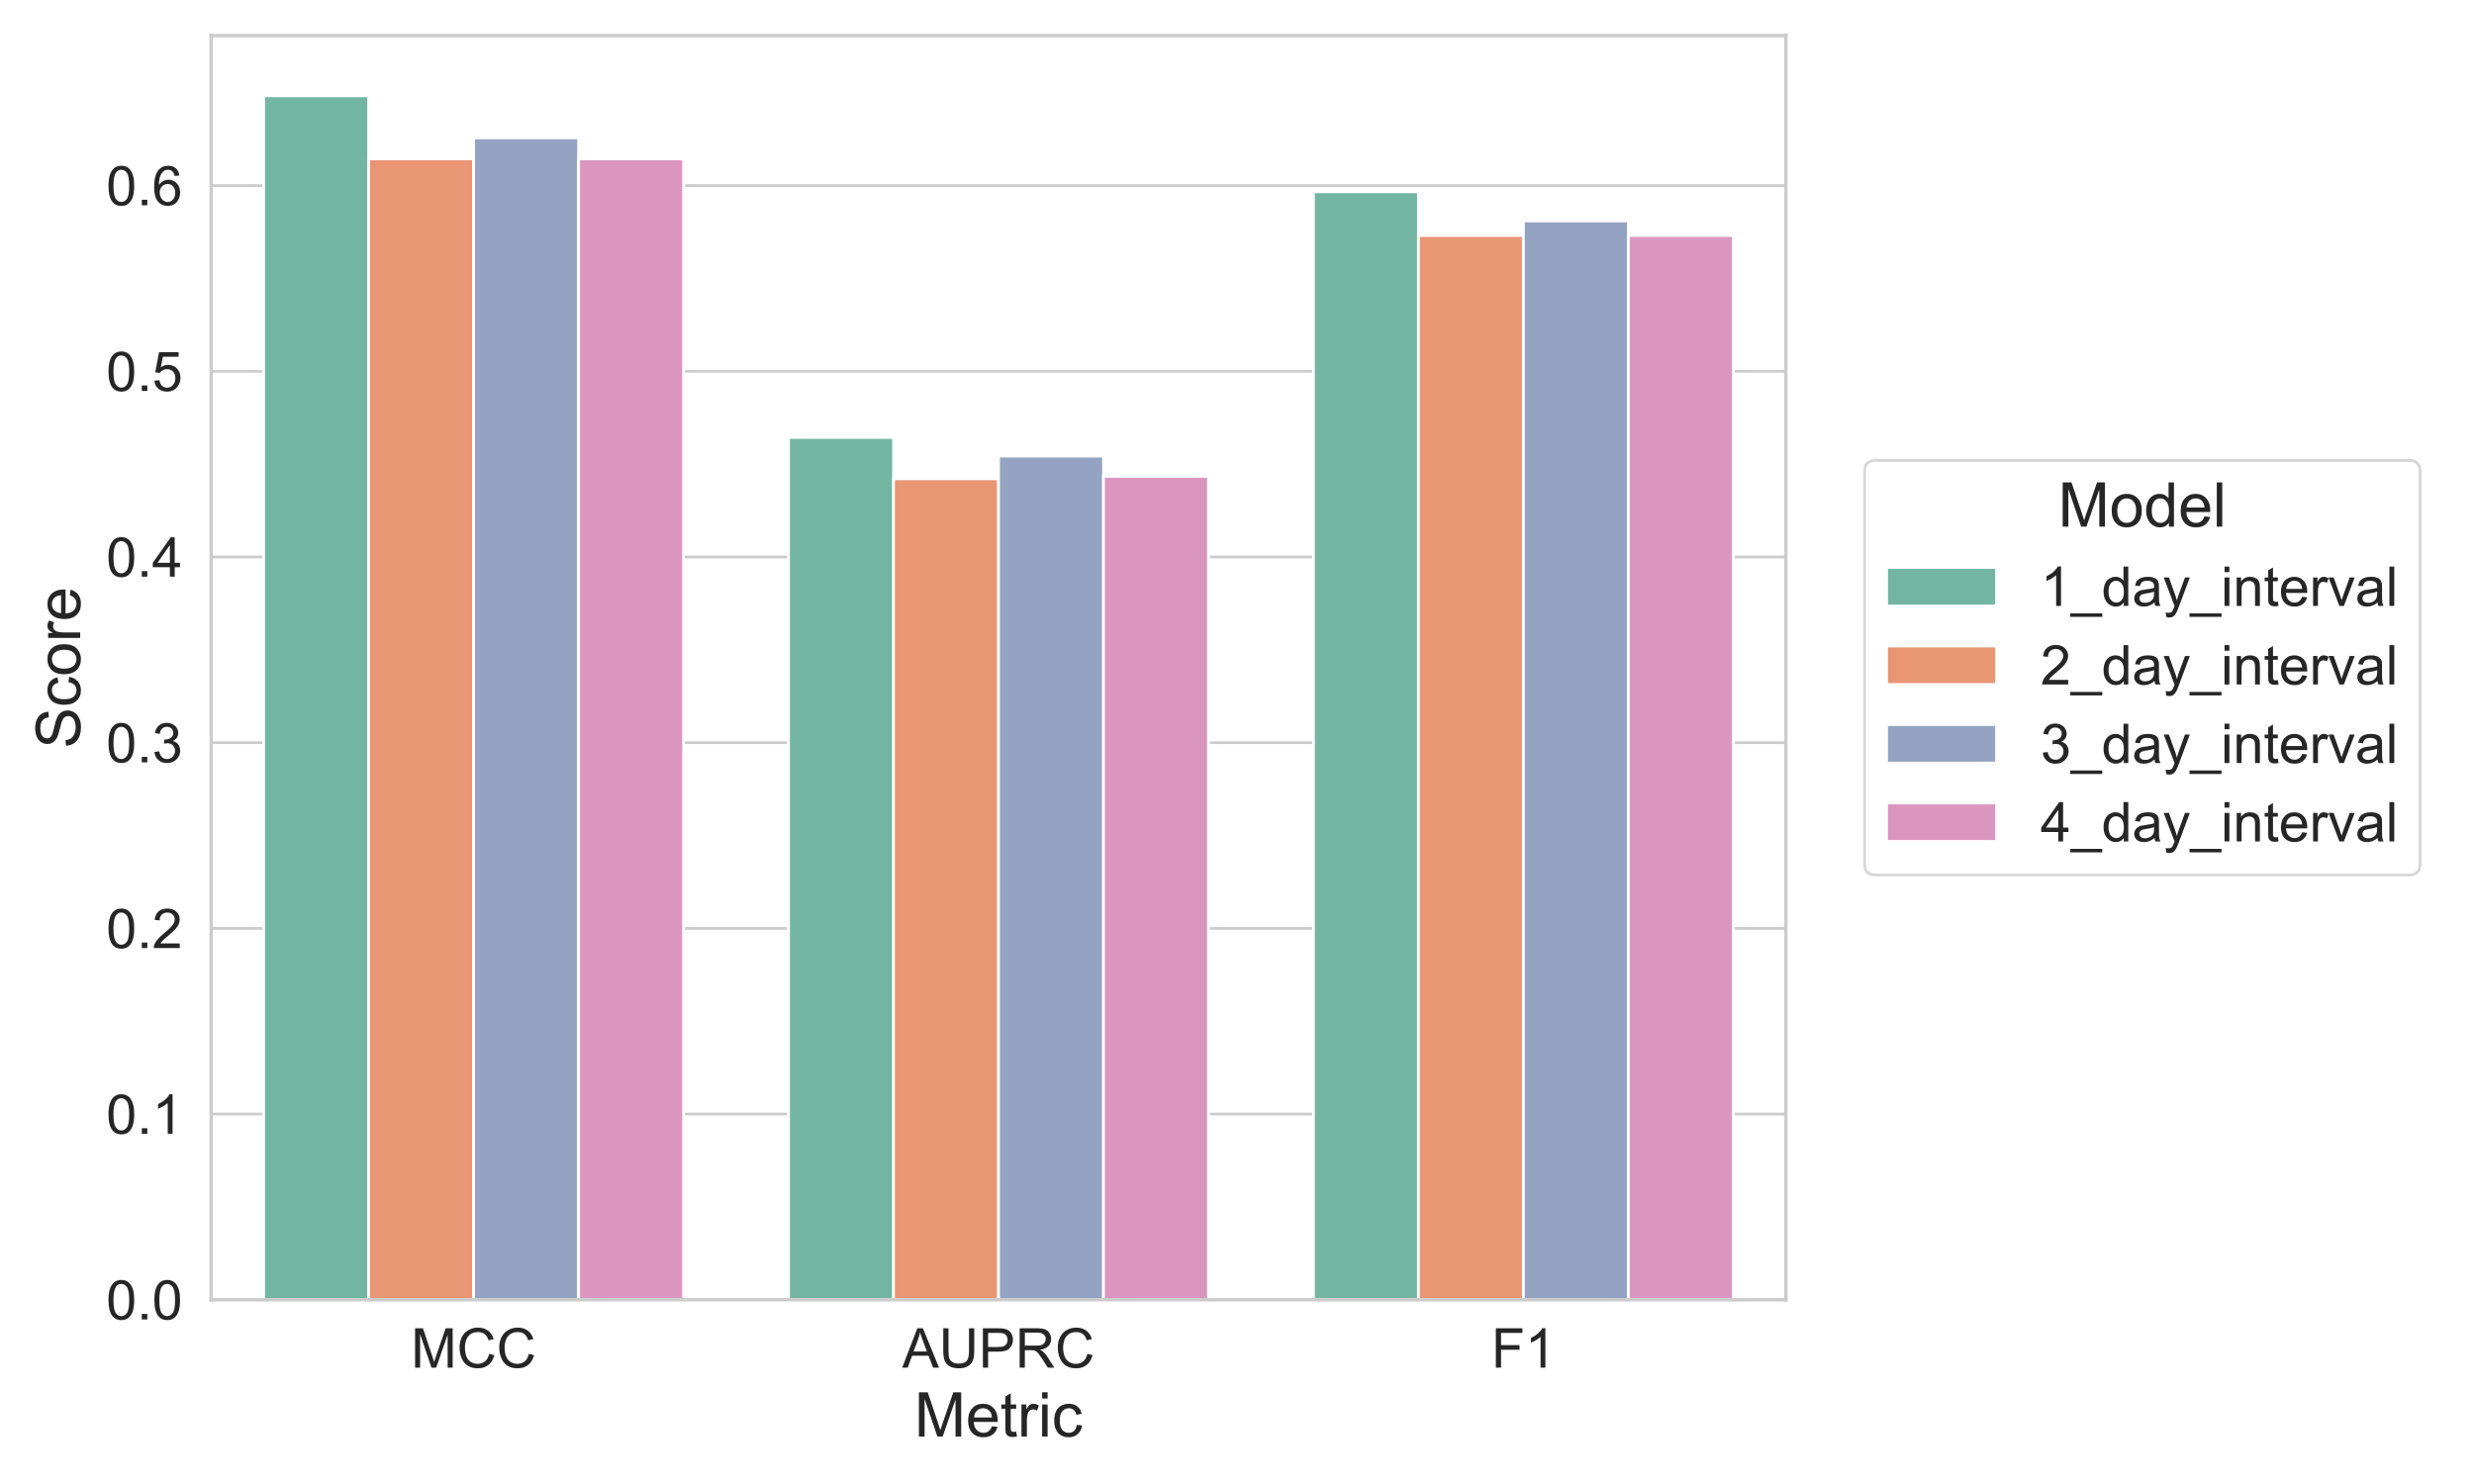
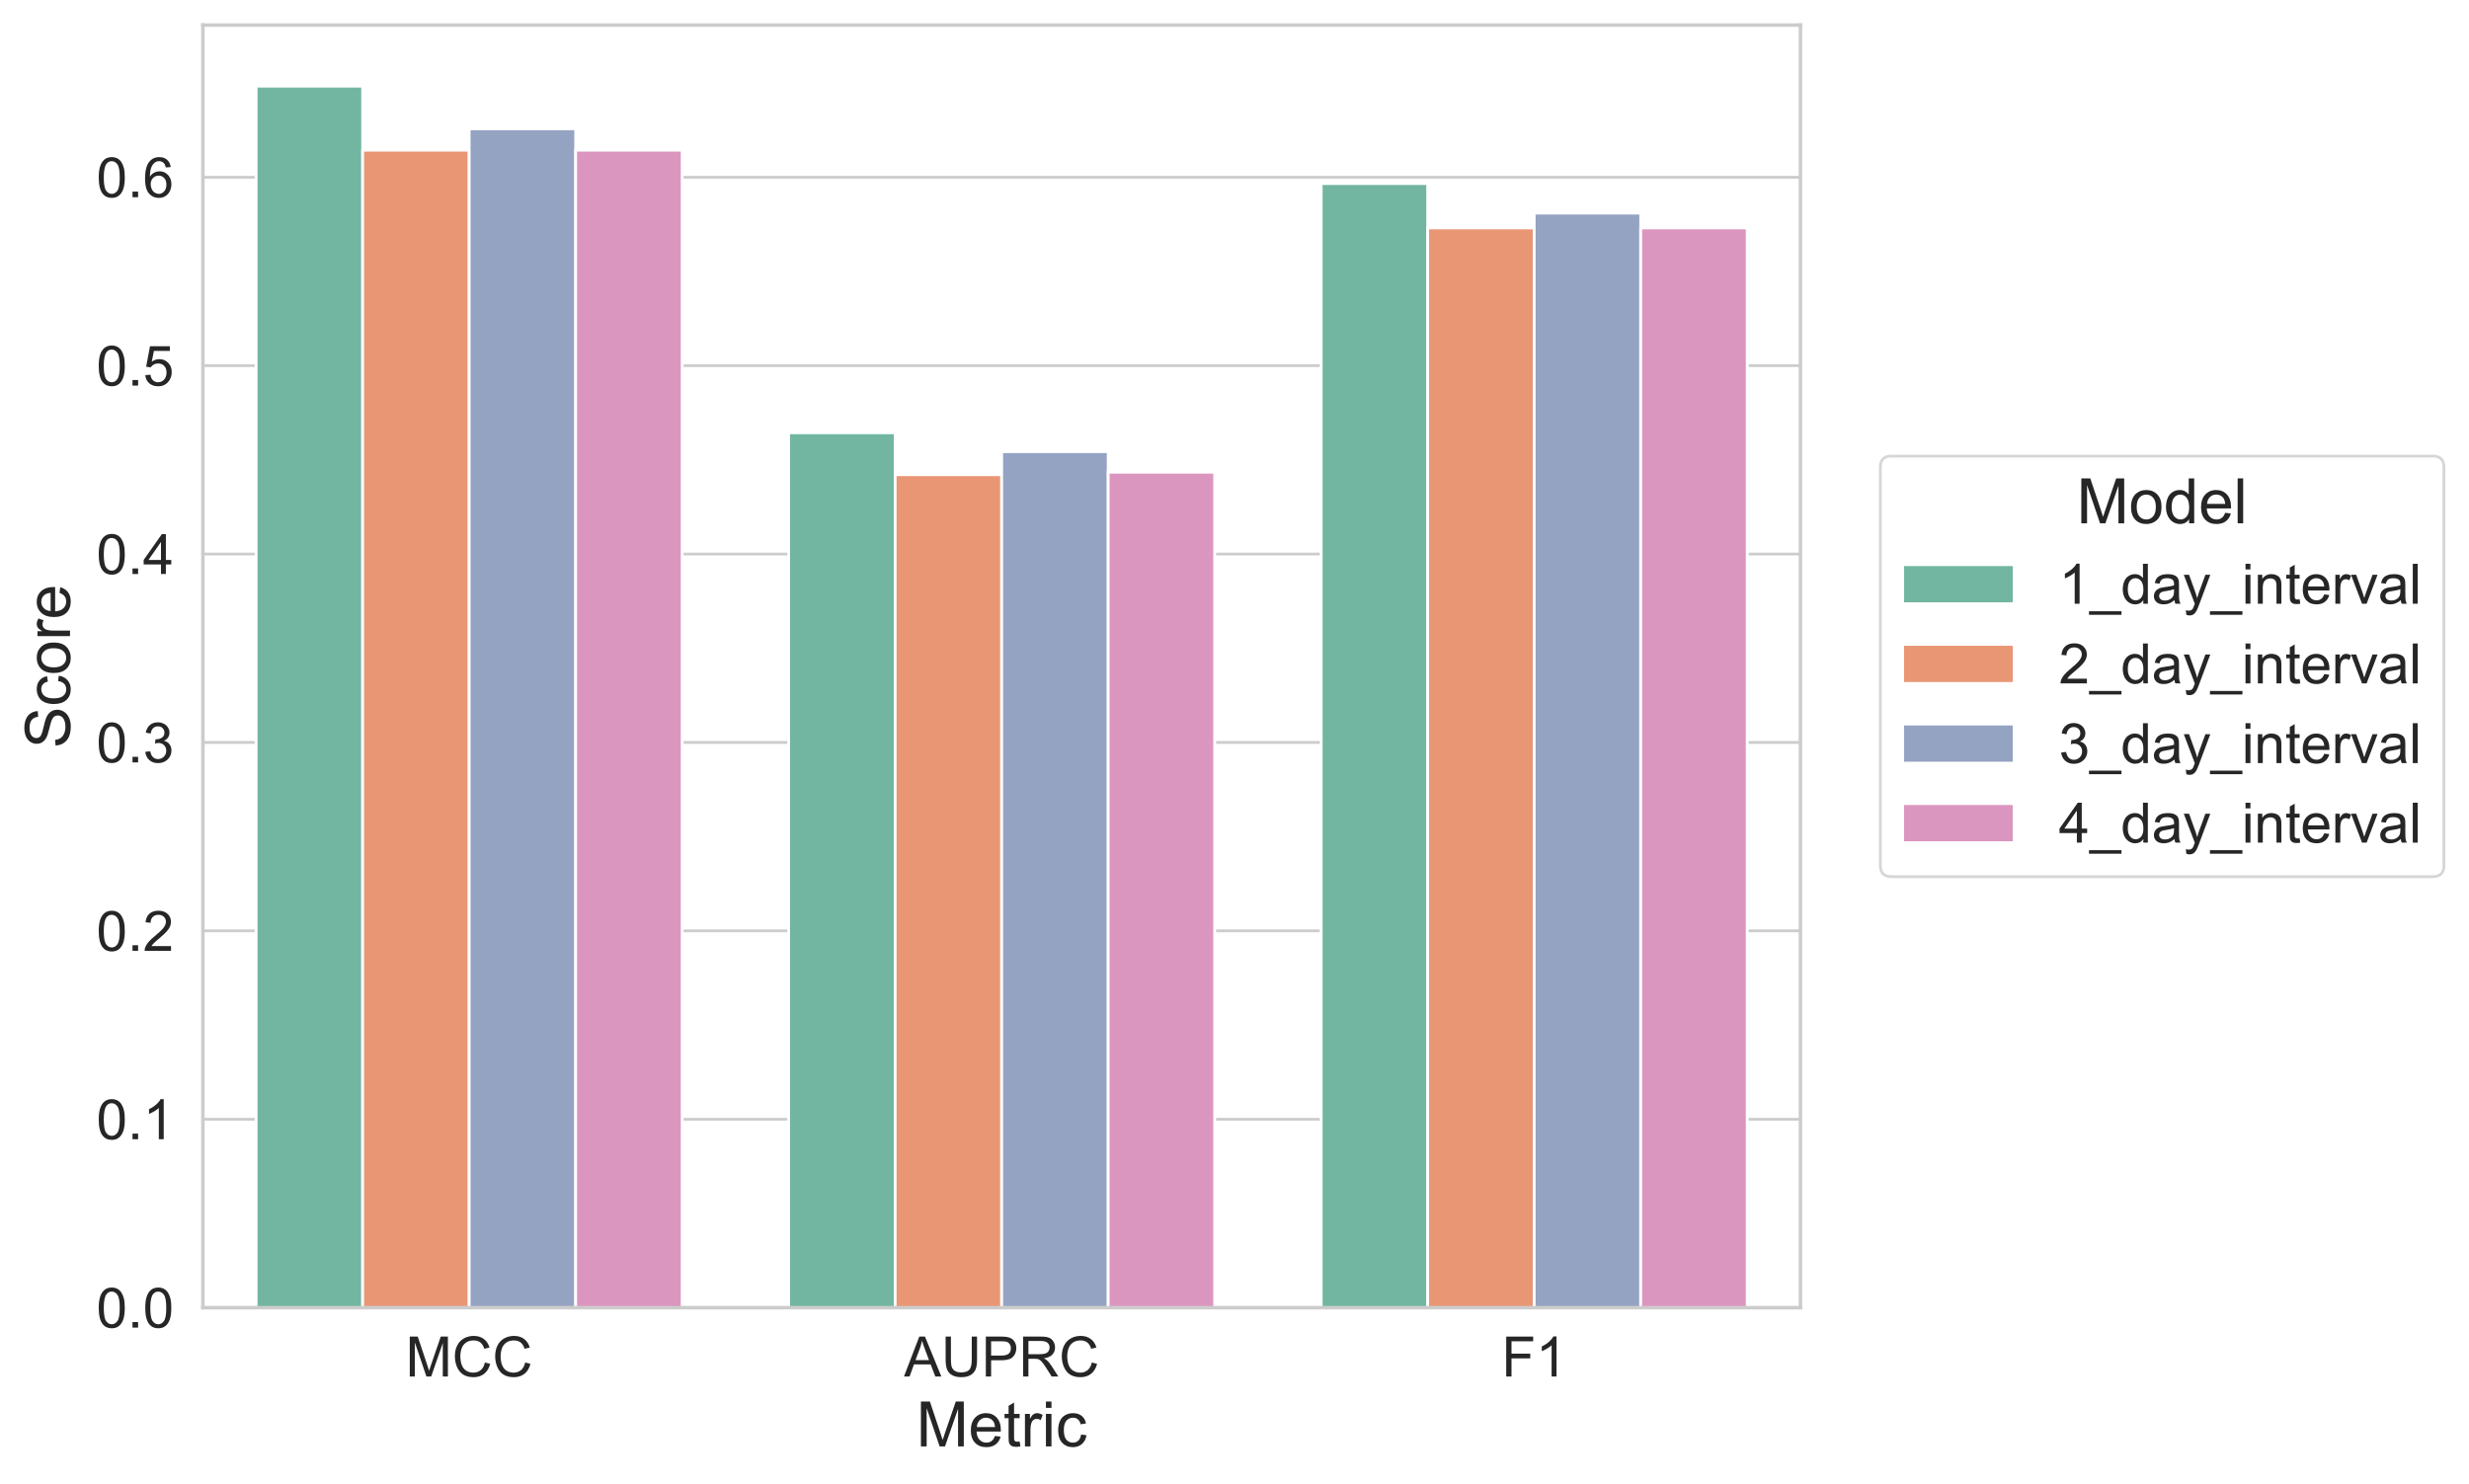
- <svg xmlns="http://www.w3.org/2000/svg" xmlns:xlink="http://www.w3.org/1999/xlink" width="720pt" height="432pt" viewBox="0 0 720 432" version="1.1">
+ <svg xmlns="http://www.w3.org/2000/svg" xmlns:xlink="http://www.w3.org/1999/xlink" width="708.252pt" height="425.798pt" viewBox="0 0 708.252 425.798" version="1.1">
  <defs>
    <style type="text/css">*{stroke-linejoin: round; stroke-linecap: butt}</style>
  </defs>
  <g id="figure_1">
    <g id="patch_1">
-       <path d="M 0 432  L 720 432  L 720 0  L 0 0  z " style="fill: #ffffff" />
+       <path d="M -0 425.798  L 708.252 425.798  L 708.252 0  L -0 0  z " style="fill: #ffffff" />
    </g>
    <g id="axes_1">
      <g id="patch_2">
-         <path d="M 61.458 378.372  L 519.732 378.372  L 519.732 10.368  L 61.458 10.368  z " style="fill: #ffffff" />
+         <path d="M 58.202 375.204  L 516.476 375.204  L 516.476 7.2  L 58.202 7.2  z " style="fill: #ffffff" />
      </g>
      <g id="matplotlib.axis_1">
        <g id="xtick_1">
          <g id="text_1">
-             <g style="fill: #262626" transform="translate(119.6183 398.1245) scale(0.16 -0.16)">
+             <g style="fill: #262626" transform="translate(116.3618 394.9565) scale(0.16 -0.16)">
              <defs>
                <path id="ArialMT-4d" d="M 475 0  L 475 4581  L 1388 4581  L 2472 1338  Q 2622 884 2691 659  Q 2769 909 2934 1394  L 4031 4581  L 4847 4581  L 4847 0  L 4263 0  L 4263 3834  L 2931 0  L 2384 0  L 1059 3900  L 1059 0  L 475 0  z " transform="scale(0.015625)" />
                <path id="ArialMT-43" d="M 3763 1606  L 4369 1453  Q 4178 706 3683 314  Q 3188 -78 2472 -78  Q 1731 -78 1267 223  Q 803 525 561 1097  Q 319 1669 319 2325  Q 319 3041 592 3573  Q 866 4106 1370 4382  Q 1875 4659 2481 4659  Q 3169 4659 3637 4309  Q 4106 3959 4291 3325  L 3694 3184  Q 3534 3684 3231 3912  Q 2928 4141 2469 4141  Q 1941 4141 1586 3887  Q 1231 3634 1087 3207  Q 944 2781 944 2328  Q 944 1744 1114 1308  Q 1284 872 1643 656  Q 2003 441 2422 441  Q 2931 441 3284 734  Q 3638 1028 3763 1606  z " transform="scale(0.015625)" />
              </defs>
              <use xlink:href="#ArialMT-4d" />
              <use xlink:href="#ArialMT-43" transform="translate(83.30078 0)" />
              <use xlink:href="#ArialMT-43" transform="translate(155.5176 0)" />
            </g>
          </g>
        </g>
        <g id="xtick_2">
          <g id="text_2">
-             <g style="fill: #262626" transform="translate(262.59 398.1245) scale(0.16 -0.16)">
+             <g style="fill: #262626" transform="translate(259.3336 394.9565) scale(0.16 -0.16)">
              <defs>
                <path id="ArialMT-41" d="M -9 0  L 1750 4581  L 2403 4581  L 4278 0  L 3588 0  L 3053 1388  L 1138 1388  L 634 0  L -9 0  z M 1313 1881  L 2866 1881  L 2388 3150  Q 2169 3728 2063 4100  Q 1975 3659 1816 3225  L 1313 1881  z " transform="scale(0.015625)" />
                <path id="ArialMT-55" d="M 3500 4581  L 4106 4581  L 4106 1934  Q 4106 1244 3950 837  Q 3794 431 3386 176  Q 2978 -78 2316 -78  Q 1672 -78 1262 144  Q 853 366 678 786  Q 503 1206 503 1934  L 503 4581  L 1109 4581  L 1109 1938  Q 1109 1341 1220 1058  Q 1331 775 1601 622  Q 1872 469 2263 469  Q 2931 469 3215 772  Q 3500 1075 3500 1938  L 3500 4581  z " transform="scale(0.015625)" />
                <path id="ArialMT-50" d="M 494 0  L 494 4581  L 2222 4581  Q 2678 4581 2919 4538  Q 3256 4481 3484 4323  Q 3713 4166 3852 3881  Q 3991 3597 3991 3256  Q 3991 2672 3619 2267  Q 3247 1863 2275 1863  L 1100 1863  L 1100 0  L 494 0  z M 1100 2403  L 2284 2403  Q 2872 2403 3119 2622  Q 3366 2841 3366 3238  Q 3366 3525 3220 3729  Q 3075 3934 2838 4000  Q 2684 4041 2272 4041  L 1100 4041  L 1100 2403  z " transform="scale(0.015625)" />
                <path id="ArialMT-52" d="M 503 0  L 503 4581  L 2534 4581  Q 3147 4581 3465 4457  Q 3784 4334 3975 4021  Q 4166 3709 4166 3331  Q 4166 2844 3850 2509  Q 3534 2175 2875 2084  Q 3116 1969 3241 1856  Q 3506 1613 3744 1247  L 4541 0  L 3778 0  L 3172 953  Q 2906 1366 2734 1584  Q 2563 1803 2427 1890  Q 2291 1978 2150 2013  Q 2047 2034 1813 2034  L 1109 2034  L 1109 0  L 503 0  z M 1109 2559  L 2413 2559  Q 2828 2559 3062 2645  Q 3297 2731 3419 2920  Q 3541 3109 3541 3331  Q 3541 3656 3305 3865  Q 3069 4075 2559 4075  L 1109 4075  L 1109 2559  z " transform="scale(0.015625)" />
              </defs>
              <use xlink:href="#ArialMT-41" />
              <use xlink:href="#ArialMT-55" transform="translate(66.69922 0)" />
              <use xlink:href="#ArialMT-50" transform="translate(138.916 0)" />
              <use xlink:href="#ArialMT-52" transform="translate(205.6152 0)" />
              <use xlink:href="#ArialMT-43" transform="translate(277.832 0)" />
            </g>
          </g>
        </g>
        <g id="xtick_3">
          <g id="text_3">
-             <g style="fill: #262626" transform="translate(434.018 398.1245) scale(0.16 -0.16)">
+             <g style="fill: #262626" transform="translate(430.7616 394.9565) scale(0.16 -0.16)">
              <defs>
                <path id="ArialMT-46" d="M 525 0  L 525 4581  L 3616 4581  L 3616 4041  L 1131 4041  L 1131 2622  L 3281 2622  L 3281 2081  L 1131 2081  L 1131 0  L 525 0  z " transform="scale(0.015625)" />
                <path id="ArialMT-31" d="M 2384 0  L 1822 0  L 1822 3584  Q 1619 3391 1289 3197  Q 959 3003 697 2906  L 697 3450  Q 1169 3672 1522 3987  Q 1875 4303 2022 4600  L 2384 4600  L 2384 0  z " transform="scale(0.015625)" />
              </defs>
              <use xlink:href="#ArialMT-46" />
              <use xlink:href="#ArialMT-31" transform="translate(61.08398 0)" />
            </g>
          </g>
        </g>
        <g id="text_4">
-           <g style="fill: #262626" transform="translate(266.0967 418.1886) scale(0.18 -0.18)">
+           <g style="fill: #262626" transform="translate(262.8403 415.0206) scale(0.18 -0.18)">
            <defs>
              <path id="ArialMT-65" d="M 2694 1069  L 3275 997  Q 3138 488 2766 206  Q 2394 -75 1816 -75  Q 1088 -75 661 373  Q 234 822 234 1631  Q 234 2469 665 2931  Q 1097 3394 1784 3394  Q 2450 3394 2872 2941  Q 3294 2488 3294 1666  Q 3294 1616 3291 1516  L 816 1516  Q 847 969 1125 678  Q 1403 388 1819 388  Q 2128 388 2347 550  Q 2566 713 2694 1069  z M 847 1978  L 2700 1978  Q 2663 2397 2488 2606  Q 2219 2931 1791 2931  Q 1403 2931 1139 2672  Q 875 2413 847 1978  z " transform="scale(0.015625)" />
              <path id="ArialMT-74" d="M 1650 503  L 1731 6  Q 1494 -44 1306 -44  Q 1000 -44 831 53  Q 663 150 594 308  Q 525 466 525 972  L 525 2881  L 113 2881  L 113 3319  L 525 3319  L 525 4141  L 1084 4478  L 1084 3319  L 1650 3319  L 1650 2881  L 1084 2881  L 1084 941  Q 1084 700 1114 631  Q 1144 563 1211 522  Q 1278 481 1403 481  Q 1497 481 1650 503  z " transform="scale(0.015625)" />
              <path id="ArialMT-72" d="M 416 0  L 416 3319  L 922 3319  L 922 2816  Q 1116 3169 1280 3281  Q 1444 3394 1641 3394  Q 1925 3394 2219 3213  L 2025 2691  Q 1819 2813 1613 2813  Q 1428 2813 1281 2702  Q 1134 2591 1072 2394  Q 978 2094 978 1738  L 978 0  L 416 0  z " transform="scale(0.015625)" />
              <path id="ArialMT-69" d="M 425 3934  L 425 4581  L 988 4581  L 988 3934  L 425 3934  z M 425 0  L 425 3319  L 988 3319  L 988 0  L 425 0  z " transform="scale(0.015625)" />
              <path id="ArialMT-63" d="M 2588 1216  L 3141 1144  Q 3050 572 2676 248  Q 2303 -75 1759 -75  Q 1078 -75 664 370  Q 250 816 250 1647  Q 250 2184 428 2587  Q 606 2991 970 3192  Q 1334 3394 1763 3394  Q 2303 3394 2647 3120  Q 2991 2847 3088 2344  L 2541 2259  Q 2463 2594 2264 2762  Q 2066 2931 1784 2931  Q 1359 2931 1093 2626  Q 828 2322 828 1663  Q 828 994 1084 691  Q 1341 388 1753 388  Q 2084 388 2306 591  Q 2528 794 2588 1216  z " transform="scale(0.015625)" />
            </defs>
            <use xlink:href="#ArialMT-4d" />
            <use xlink:href="#ArialMT-65" transform="translate(83.30078 0)" />
            <use xlink:href="#ArialMT-74" transform="translate(138.916 0)" />
            <use xlink:href="#ArialMT-72" transform="translate(166.6992 0)" />
            <use xlink:href="#ArialMT-69" transform="translate(200 0)" />
            <use xlink:href="#ArialMT-63" transform="translate(222.2168 0)" />
          </g>
        </g>
      </g>
      <g id="matplotlib.axis_2">
        <g id="ytick_1">
          <g id="line2d_1">
-             <path d="M 61.458 378.372  L 519.732 378.372  " clip-path="url(#pdab222e46a)" style="fill: none; stroke: #cccccc; stroke-width: 0.8; stroke-linecap: round" />
+             <path d="M 58.202 375.204  L 516.476 375.204  " clip-path="url(#paba7dc2850)" style="fill: none; stroke: #cccccc; stroke-width: 0.8; stroke-linecap: round" />
          </g>
          <g id="text_5">
-             <g style="fill: #262626" transform="translate(30.918 384.0983) scale(0.16 -0.16)">
+             <g style="fill: #262626" transform="translate(27.66156 380.9303) scale(0.16 -0.16)">
              <defs>
                <path id="ArialMT-30" d="M 266 2259  Q 266 3072 433 3567  Q 600 4063 929 4331  Q 1259 4600 1759 4600  Q 2128 4600 2406 4451  Q 2684 4303 2865 4023  Q 3047 3744 3150 3342  Q 3253 2941 3253 2259  Q 3253 1453 3087 958  Q 2922 463 2592 192  Q 2263 -78 1759 -78  Q 1097 -78 719 397  Q 266 969 266 2259  z M 844 2259  Q 844 1131 1108 757  Q 1372 384 1759 384  Q 2147 384 2411 759  Q 2675 1134 2675 2259  Q 2675 3391 2411 3762  Q 2147 4134 1753 4134  Q 1366 4134 1134 3806  Q 844 3388 844 2259  z " transform="scale(0.015625)" />
                <path id="ArialMT-2e" d="M 581 0  L 581 641  L 1222 641  L 1222 0  L 581 0  z " transform="scale(0.015625)" />
              </defs>
              <use xlink:href="#ArialMT-30" />
              <use xlink:href="#ArialMT-2e" transform="translate(55.61523 0)" />
              <use xlink:href="#ArialMT-30" transform="translate(83.39844 0)" />
            </g>
          </g>
        </g>
        <g id="ytick_2">
          <g id="line2d_2">
-             <path d="M 61.458 324.314  L 519.732 324.314  " clip-path="url(#pdab222e46a)" style="fill: none; stroke: #cccccc; stroke-width: 0.8; stroke-linecap: round" />
+             <path d="M 58.202 321.146  L 516.476 321.146  " clip-path="url(#paba7dc2850)" style="fill: none; stroke: #cccccc; stroke-width: 0.8; stroke-linecap: round" />
          </g>
          <g id="text_6">
-             <g style="fill: #262626" transform="translate(30.918 330.0406) scale(0.16 -0.16)">
+             <g style="fill: #262626" transform="translate(27.66156 326.8726) scale(0.16 -0.16)">
              <use xlink:href="#ArialMT-30" />
              <use xlink:href="#ArialMT-2e" transform="translate(55.61523 0)" />
              <use xlink:href="#ArialMT-31" transform="translate(83.39844 0)" />
            </g>
          </g>
        </g>
        <g id="ytick_3">
          <g id="line2d_3">
-             <path d="M 61.458 270.257  L 519.732 270.257  " clip-path="url(#pdab222e46a)" style="fill: none; stroke: #cccccc; stroke-width: 0.8; stroke-linecap: round" />
+             <path d="M 58.202 267.089  L 516.476 267.089  " clip-path="url(#paba7dc2850)" style="fill: none; stroke: #cccccc; stroke-width: 0.8; stroke-linecap: round" />
          </g>
          <g id="text_7">
-             <g style="fill: #262626" transform="translate(30.918 275.9829) scale(0.16 -0.16)">
+             <g style="fill: #262626" transform="translate(27.66156 272.8149) scale(0.16 -0.16)">
              <defs>
                <path id="ArialMT-32" d="M 3222 541  L 3222 0  L 194 0  Q 188 203 259 391  Q 375 700 629 1000  Q 884 1300 1366 1694  Q 2113 2306 2375 2664  Q 2638 3022 2638 3341  Q 2638 3675 2398 3904  Q 2159 4134 1775 4134  Q 1369 4134 1125 3890  Q 881 3647 878 3216  L 300 3275  Q 359 3922 746 4261  Q 1134 4600 1788 4600  Q 2447 4600 2831 4234  Q 3216 3869 3216 3328  Q 3216 3053 3103 2787  Q 2991 2522 2730 2228  Q 2469 1934 1863 1422  Q 1356 997 1212 845  Q 1069 694 975 541  L 3222 541  z " transform="scale(0.015625)" />
              </defs>
              <use xlink:href="#ArialMT-30" />
              <use xlink:href="#ArialMT-2e" transform="translate(55.61523 0)" />
              <use xlink:href="#ArialMT-32" transform="translate(83.39844 0)" />
            </g>
          </g>
        </g>
        <g id="ytick_4">
          <g id="line2d_4">
-             <path d="M 61.458 216.199  L 519.732 216.199  " clip-path="url(#pdab222e46a)" style="fill: none; stroke: #cccccc; stroke-width: 0.8; stroke-linecap: round" />
+             <path d="M 58.202 213.031  L 516.476 213.031  " clip-path="url(#paba7dc2850)" style="fill: none; stroke: #cccccc; stroke-width: 0.8; stroke-linecap: round" />
          </g>
          <g id="text_8">
-             <g style="fill: #262626" transform="translate(30.918 221.9252) scale(0.16 -0.16)">
+             <g style="fill: #262626" transform="translate(27.66156 218.7572) scale(0.16 -0.16)">
              <defs>
                <path id="ArialMT-33" d="M 269 1209  L 831 1284  Q 928 806 1161 595  Q 1394 384 1728 384  Q 2125 384 2398 659  Q 2672 934 2672 1341  Q 2672 1728 2419 1979  Q 2166 2231 1775 2231  Q 1616 2231 1378 2169  L 1441 2663  Q 1497 2656 1531 2656  Q 1891 2656 2178 2843  Q 2466 3031 2466 3422  Q 2466 3731 2256 3934  Q 2047 4138 1716 4138  Q 1388 4138 1169 3931  Q 950 3725 888 3313  L 325 3413  Q 428 3978 793 4289  Q 1159 4600 1703 4600  Q 2078 4600 2393 4439  Q 2709 4278 2876 4000  Q 3044 3722 3044 3409  Q 3044 3113 2884 2869  Q 2725 2625 2413 2481  Q 2819 2388 3044 2092  Q 3269 1797 3269 1353  Q 3269 753 2831 336  Q 2394 -81 1725 -81  Q 1122 -81 723 278  Q 325 638 269 1209  z " transform="scale(0.015625)" />
              </defs>
              <use xlink:href="#ArialMT-30" />
              <use xlink:href="#ArialMT-2e" transform="translate(55.61523 0)" />
              <use xlink:href="#ArialMT-33" transform="translate(83.39844 0)" />
            </g>
          </g>
        </g>
        <g id="ytick_5">
          <g id="line2d_5">
-             <path d="M 61.458 162.141  L 519.732 162.141  " clip-path="url(#pdab222e46a)" style="fill: none; stroke: #cccccc; stroke-width: 0.8; stroke-linecap: round" />
+             <path d="M 58.202 158.973  L 516.476 158.973  " clip-path="url(#paba7dc2850)" style="fill: none; stroke: #cccccc; stroke-width: 0.8; stroke-linecap: round" />
          </g>
          <g id="text_9">
-             <g style="fill: #262626" transform="translate(30.918 167.8676) scale(0.16 -0.16)">
+             <g style="fill: #262626" transform="translate(27.66156 164.6996) scale(0.16 -0.16)">
              <defs>
                <path id="ArialMT-34" d="M 2069 0  L 2069 1097  L 81 1097  L 81 1613  L 2172 4581  L 2631 4581  L 2631 1613  L 3250 1613  L 3250 1097  L 2631 1097  L 2631 0  L 2069 0  z M 2069 1613  L 2069 3678  L 634 1613  L 2069 1613  z " transform="scale(0.015625)" />
              </defs>
              <use xlink:href="#ArialMT-30" />
              <use xlink:href="#ArialMT-2e" transform="translate(55.61523 0)" />
              <use xlink:href="#ArialMT-34" transform="translate(83.39844 0)" />
            </g>
          </g>
        </g>
        <g id="ytick_6">
          <g id="line2d_6">
-             <path d="M 61.458 108.084  L 519.732 108.084  " clip-path="url(#pdab222e46a)" style="fill: none; stroke: #cccccc; stroke-width: 0.8; stroke-linecap: round" />
+             <path d="M 58.202 104.916  L 516.476 104.916  " clip-path="url(#paba7dc2850)" style="fill: none; stroke: #cccccc; stroke-width: 0.8; stroke-linecap: round" />
          </g>
          <g id="text_10">
-             <g style="fill: #262626" transform="translate(30.918 113.8099) scale(0.16 -0.16)">
+             <g style="fill: #262626" transform="translate(27.66156 110.6419) scale(0.16 -0.16)">
              <defs>
                <path id="ArialMT-35" d="M 266 1200  L 856 1250  Q 922 819 1161 601  Q 1400 384 1738 384  Q 2144 384 2425 690  Q 2706 997 2706 1503  Q 2706 1984 2436 2262  Q 2166 2541 1728 2541  Q 1456 2541 1237 2417  Q 1019 2294 894 2097  L 366 2166  L 809 4519  L 3088 4519  L 3088 3981  L 1259 3981  L 1013 2750  Q 1425 3038 1878 3038  Q 2478 3038 2890 2622  Q 3303 2206 3303 1553  Q 3303 931 2941 478  Q 2500 -78 1738 -78  Q 1113 -78 717 272  Q 322 622 266 1200  z " transform="scale(0.015625)" />
              </defs>
              <use xlink:href="#ArialMT-30" />
              <use xlink:href="#ArialMT-2e" transform="translate(55.61523 0)" />
              <use xlink:href="#ArialMT-35" transform="translate(83.39844 0)" />
            </g>
          </g>
        </g>
        <g id="ytick_7">
          <g id="line2d_7">
-             <path d="M 61.458 54.026  L 519.732 54.026  " clip-path="url(#pdab222e46a)" style="fill: none; stroke: #cccccc; stroke-width: 0.8; stroke-linecap: round" />
+             <path d="M 58.202 50.858  L 516.476 50.858  " clip-path="url(#paba7dc2850)" style="fill: none; stroke: #cccccc; stroke-width: 0.8; stroke-linecap: round" />
          </g>
          <g id="text_11">
-             <g style="fill: #262626" transform="translate(30.918 59.75223) scale(0.16 -0.16)">
+             <g style="fill: #262626" transform="translate(27.66156 56.58423) scale(0.16 -0.16)">
              <defs>
                <path id="ArialMT-36" d="M 3184 3459  L 2625 3416  Q 2550 3747 2413 3897  Q 2184 4138 1850 4138  Q 1581 4138 1378 3988  Q 1113 3794 959 3422  Q 806 3050 800 2363  Q 1003 2672 1297 2822  Q 1591 2972 1913 2972  Q 2475 2972 2870 2558  Q 3266 2144 3266 1488  Q 3266 1056 3080 686  Q 2894 316 2569 119  Q 2244 -78 1831 -78  Q 1128 -78 684 439  Q 241 956 241 2144  Q 241 3472 731 4075  Q 1159 4600 1884 4600  Q 2425 4600 2770 4297  Q 3116 3994 3184 3459  z M 888 1484  Q 888 1194 1011 928  Q 1134 663 1356 523  Q 1578 384 1822 384  Q 2178 384 2434 671  Q 2691 959 2691 1453  Q 2691 1928 2437 2201  Q 2184 2475 1800 2475  Q 1419 2475 1153 2201  Q 888 1928 888 1484  z " transform="scale(0.015625)" />
              </defs>
              <use xlink:href="#ArialMT-30" />
              <use xlink:href="#ArialMT-2e" transform="translate(55.61523 0)" />
              <use xlink:href="#ArialMT-36" transform="translate(83.39844 0)" />
            </g>
          </g>
        </g>
        <g id="text_12">
-           <g style="fill: #262626" transform="translate(23.3405 217.8797) rotate(-90) scale(0.18 -0.18)">
+           <g style="fill: #262626" transform="translate(20.08406 214.7117) rotate(-90) scale(0.18 -0.18)">
            <defs>
              <path id="ArialMT-53" d="M 288 1472  L 859 1522  Q 900 1178 1048 958  Q 1197 738 1509 602  Q 1822 466 2213 466  Q 2559 466 2825 569  Q 3091 672 3220 851  Q 3350 1031 3350 1244  Q 3350 1459 3225 1620  Q 3100 1781 2813 1891  Q 2628 1963 1997 2114  Q 1366 2266 1113 2400  Q 784 2572 623 2826  Q 463 3081 463 3397  Q 463 3744 659 4045  Q 856 4347 1234 4503  Q 1613 4659 2075 4659  Q 2584 4659 2973 4495  Q 3363 4331 3572 4012  Q 3781 3694 3797 3291  L 3216 3247  Q 3169 3681 2898 3903  Q 2628 4125 2100 4125  Q 1550 4125 1298 3923  Q 1047 3722 1047 3438  Q 1047 3191 1225 3031  Q 1400 2872 2139 2705  Q 2878 2538 3153 2413  Q 3553 2228 3743 1945  Q 3934 1663 3934 1294  Q 3934 928 3725 604  Q 3516 281 3123 101  Q 2731 -78 2241 -78  Q 1619 -78 1198 103  Q 778 284 539 648  Q 300 1013 288 1472  z " transform="scale(0.015625)" />
              <path id="ArialMT-6f" d="M 213 1659  Q 213 2581 725 3025  Q 1153 3394 1769 3394  Q 2453 3394 2887 2945  Q 3322 2497 3322 1706  Q 3322 1066 3130 698  Q 2938 331 2570 128  Q 2203 -75 1769 -75  Q 1072 -75 642 372  Q 213 819 213 1659  z M 791 1659  Q 791 1022 1069 705  Q 1347 388 1769 388  Q 2188 388 2466 706  Q 2744 1025 2744 1678  Q 2744 2294 2464 2611  Q 2184 2928 1769 2928  Q 1347 2928 1069 2612  Q 791 2297 791 1659  z " transform="scale(0.015625)" />
            </defs>
            <use xlink:href="#ArialMT-53" />
            <use xlink:href="#ArialMT-63" transform="translate(66.69922 0)" />
            <use xlink:href="#ArialMT-6f" transform="translate(116.6992 0)" />
            <use xlink:href="#ArialMT-72" transform="translate(172.3145 0)" />
            <use xlink:href="#ArialMT-65" transform="translate(205.6152 0)" />
          </g>
        </g>
      </g>
      <g id="patch_3">
-         <path d="M 76.734 378.372  L 107.285 378.372  L 107.285 27.892  L 76.734 27.892  z " clip-path="url(#pdab222e46a)" style="fill: #72b6a1; stroke: #ffffff; stroke-width: 0.8; stroke-linejoin: miter" />
+         <path d="M 73.477 375.204  L 104.029 375.204  L 104.029 24.724  L 73.477 24.724  z " clip-path="url(#paba7dc2850)" style="fill: #72b6a1; stroke: #ffffff; stroke-width: 0.8; stroke-linejoin: miter" />
      </g>
      <g id="patch_4">
-         <path d="M 229.492 378.372  L 260.043 378.372  L 260.043 127.355  L 229.492 127.355  z " clip-path="url(#pdab222e46a)" style="fill: #72b6a1; stroke: #ffffff; stroke-width: 0.8; stroke-linejoin: miter" />
+         <path d="M 226.235 375.204  L 256.787 375.204  L 256.787 124.187  L 226.235 124.187  z " clip-path="url(#paba7dc2850)" style="fill: #72b6a1; stroke: #ffffff; stroke-width: 0.8; stroke-linejoin: miter" />
      </g>
      <g id="patch_5">
-         <path d="M 382.25 378.372  L 412.801 378.372  L 412.801 55.843  L 382.25 55.843  z " clip-path="url(#pdab222e46a)" style="fill: #72b6a1; stroke: #ffffff; stroke-width: 0.8; stroke-linejoin: miter" />
+         <path d="M 378.993 375.204  L 409.545 375.204  L 409.545 52.675  L 378.993 52.675  z " clip-path="url(#paba7dc2850)" style="fill: #72b6a1; stroke: #ffffff; stroke-width: 0.8; stroke-linejoin: miter" />
      </g>
      <g id="patch_6">
-         <path d="M 107.285 378.372  L 137.837 378.372  L 137.837 46.261  L 107.285 46.261  z " clip-path="url(#pdab222e46a)" style="fill: #e99675; stroke: #ffffff; stroke-width: 0.8; stroke-linejoin: miter" />
+         <path d="M 104.029 375.204  L 134.581 375.204  L 134.581 43.093  L 104.029 43.093  z " clip-path="url(#paba7dc2850)" style="fill: #e99675; stroke: #ffffff; stroke-width: 0.8; stroke-linejoin: miter" />
      </g>
      <g id="patch_7">
-         <path d="M 260.043 378.372  L 290.595 378.372  L 290.595 139.372  L 260.043 139.372  z " clip-path="url(#pdab222e46a)" style="fill: #e99675; stroke: #ffffff; stroke-width: 0.8; stroke-linejoin: miter" />
+         <path d="M 256.787 375.204  L 287.339 375.204  L 287.339 136.204  L 256.787 136.204  z " clip-path="url(#paba7dc2850)" style="fill: #e99675; stroke: #ffffff; stroke-width: 0.8; stroke-linejoin: miter" />
      </g>
      <g id="patch_8">
-         <path d="M 412.801 378.372  L 443.353 378.372  L 443.353 68.562  L 412.801 68.562  z " clip-path="url(#pdab222e46a)" style="fill: #e99675; stroke: #ffffff; stroke-width: 0.8; stroke-linejoin: miter" />
+         <path d="M 409.545 375.204  L 440.097 375.204  L 440.097 65.394  L 409.545 65.394  z " clip-path="url(#paba7dc2850)" style="fill: #e99675; stroke: #ffffff; stroke-width: 0.8; stroke-linejoin: miter" />
      </g>
      <g id="patch_9">
-         <path d="M 137.837 378.372  L 168.389 378.372  L 168.389 40.132  L 137.837 40.132  z " clip-path="url(#pdab222e46a)" style="fill: #95a3c3; stroke: #ffffff; stroke-width: 0.8; stroke-linejoin: miter" />
+         <path d="M 134.581 375.204  L 165.132 375.204  L 165.132 36.964  L 134.581 36.964  z " clip-path="url(#paba7dc2850)" style="fill: #95a3c3; stroke: #ffffff; stroke-width: 0.8; stroke-linejoin: miter" />
      </g>
      <g id="patch_10">
-         <path d="M 290.595 378.372  L 321.147 378.372  L 321.147 132.77  L 290.595 132.77  z " clip-path="url(#pdab222e46a)" style="fill: #95a3c3; stroke: #ffffff; stroke-width: 0.8; stroke-linejoin: miter" />
+         <path d="M 287.339 375.204  L 317.89 375.204  L 317.89 129.602  L 287.339 129.602  z " clip-path="url(#paba7dc2850)" style="fill: #95a3c3; stroke: #ffffff; stroke-width: 0.8; stroke-linejoin: miter" />
      </g>
      <g id="patch_11">
-         <path d="M 443.353 378.372  L 473.905 378.372  L 473.905 64.323  L 443.353 64.323  z " clip-path="url(#pdab222e46a)" style="fill: #95a3c3; stroke: #ffffff; stroke-width: 0.8; stroke-linejoin: miter" />
+         <path d="M 440.097 375.204  L 470.648 375.204  L 470.648 61.155  L 440.097 61.155  z " clip-path="url(#paba7dc2850)" style="fill: #95a3c3; stroke: #ffffff; stroke-width: 0.8; stroke-linejoin: miter" />
      </g>
      <g id="patch_12">
-         <path d="M 168.389 378.372  L 198.94 378.372  L 198.94 46.261  L 168.389 46.261  z " clip-path="url(#pdab222e46a)" style="fill: #db96c0; stroke: #ffffff; stroke-width: 0.8; stroke-linejoin: miter" />
+         <path d="M 165.132 375.204  L 195.684 375.204  L 195.684 43.093  L 165.132 43.093  z " clip-path="url(#paba7dc2850)" style="fill: #db96c0; stroke: #ffffff; stroke-width: 0.8; stroke-linejoin: miter" />
      </g>
      <g id="patch_13">
-         <path d="M 321.147 378.372  L 351.698 378.372  L 351.698 138.665  L 321.147 138.665  z " clip-path="url(#pdab222e46a)" style="fill: #db96c0; stroke: #ffffff; stroke-width: 0.8; stroke-linejoin: miter" />
+         <path d="M 317.89 375.204  L 348.442 375.204  L 348.442 135.497  L 317.89 135.497  z " clip-path="url(#paba7dc2850)" style="fill: #db96c0; stroke: #ffffff; stroke-width: 0.8; stroke-linejoin: miter" />
      </g>
      <g id="patch_14">
-         <path d="M 473.905 378.372  L 504.456 378.372  L 504.456 68.562  L 473.905 68.562  z " clip-path="url(#pdab222e46a)" style="fill: #db96c0; stroke: #ffffff; stroke-width: 0.8; stroke-linejoin: miter" />
+         <path d="M 470.648 375.204  L 501.2 375.204  L 501.2 65.394  L 470.648 65.394  z " clip-path="url(#paba7dc2850)" style="fill: #db96c0; stroke: #ffffff; stroke-width: 0.8; stroke-linejoin: miter" />
      </g>
      <g id="patch_15">
-         <path d="M 137.837 378.372  L 137.837 378.372  L 137.837 378.372  L 137.837 378.372  z " clip-path="url(#pdab222e46a)" style="fill: #72b6a1; stroke: #ffffff; stroke-width: 0.8; stroke-linejoin: miter" />
+         <path d="M 134.581 375.204  L 134.581 375.204  L 134.581 375.204  L 134.581 375.204  z " clip-path="url(#paba7dc2850)" style="fill: #72b6a1; stroke: #ffffff; stroke-width: 0.8; stroke-linejoin: miter" />
      </g>
      <g id="patch_16">
-         <path d="M 137.837 378.372  L 137.837 378.372  L 137.837 378.372  L 137.837 378.372  z " clip-path="url(#pdab222e46a)" style="fill: #e99675; stroke: #ffffff; stroke-width: 0.8; stroke-linejoin: miter" />
+         <path d="M 134.581 375.204  L 134.581 375.204  L 134.581 375.204  L 134.581 375.204  z " clip-path="url(#paba7dc2850)" style="fill: #e99675; stroke: #ffffff; stroke-width: 0.8; stroke-linejoin: miter" />
      </g>
      <g id="patch_17">
-         <path d="M 137.837 378.372  L 137.837 378.372  L 137.837 378.372  L 137.837 378.372  z " clip-path="url(#pdab222e46a)" style="fill: #95a3c3; stroke: #ffffff; stroke-width: 0.8; stroke-linejoin: miter" />
+         <path d="M 134.581 375.204  L 134.581 375.204  L 134.581 375.204  L 134.581 375.204  z " clip-path="url(#paba7dc2850)" style="fill: #95a3c3; stroke: #ffffff; stroke-width: 0.8; stroke-linejoin: miter" />
      </g>
      <g id="patch_18">
-         <path d="M 137.837 378.372  L 137.837 378.372  L 137.837 378.372  L 137.837 378.372  z " clip-path="url(#pdab222e46a)" style="fill: #db96c0; stroke: #ffffff; stroke-width: 0.8; stroke-linejoin: miter" />
+         <path d="M 134.581 375.204  L 134.581 375.204  L 134.581 375.204  L 134.581 375.204  z " clip-path="url(#paba7dc2850)" style="fill: #db96c0; stroke: #ffffff; stroke-width: 0.8; stroke-linejoin: miter" />
      </g>
      <g id="line2d_8">
-         <path clip-path="url(#pdab222e46a)" style="fill: none; stroke: #424242; stroke-width: 1.8; stroke-linecap: round" />
+         <path clip-path="url(#paba7dc2850)" style="fill: none; stroke: #424242; stroke-width: 1.8; stroke-linecap: round" />
      </g>
      <g id="line2d_9">
-         <path clip-path="url(#pdab222e46a)" style="fill: none; stroke: #424242; stroke-width: 1.8; stroke-linecap: round" />
+         <path clip-path="url(#paba7dc2850)" style="fill: none; stroke: #424242; stroke-width: 1.8; stroke-linecap: round" />
      </g>
      <g id="line2d_10">
-         <path clip-path="url(#pdab222e46a)" style="fill: none; stroke: #424242; stroke-width: 1.8; stroke-linecap: round" />
+         <path clip-path="url(#paba7dc2850)" style="fill: none; stroke: #424242; stroke-width: 1.8; stroke-linecap: round" />
      </g>
      <g id="line2d_11">
-         <path clip-path="url(#pdab222e46a)" style="fill: none; stroke: #424242; stroke-width: 1.8; stroke-linecap: round" />
+         <path clip-path="url(#paba7dc2850)" style="fill: none; stroke: #424242; stroke-width: 1.8; stroke-linecap: round" />
      </g>
      <g id="line2d_12">
-         <path clip-path="url(#pdab222e46a)" style="fill: none; stroke: #424242; stroke-width: 1.8; stroke-linecap: round" />
+         <path clip-path="url(#paba7dc2850)" style="fill: none; stroke: #424242; stroke-width: 1.8; stroke-linecap: round" />
      </g>
      <g id="line2d_13">
-         <path clip-path="url(#pdab222e46a)" style="fill: none; stroke: #424242; stroke-width: 1.8; stroke-linecap: round" />
+         <path clip-path="url(#paba7dc2850)" style="fill: none; stroke: #424242; stroke-width: 1.8; stroke-linecap: round" />
      </g>
      <g id="line2d_14">
-         <path clip-path="url(#pdab222e46a)" style="fill: none; stroke: #424242; stroke-width: 1.8; stroke-linecap: round" />
+         <path clip-path="url(#paba7dc2850)" style="fill: none; stroke: #424242; stroke-width: 1.8; stroke-linecap: round" />
      </g>
      <g id="line2d_15">
-         <path clip-path="url(#pdab222e46a)" style="fill: none; stroke: #424242; stroke-width: 1.8; stroke-linecap: round" />
+         <path clip-path="url(#paba7dc2850)" style="fill: none; stroke: #424242; stroke-width: 1.8; stroke-linecap: round" />
      </g>
      <g id="line2d_16">
-         <path clip-path="url(#pdab222e46a)" style="fill: none; stroke: #424242; stroke-width: 1.8; stroke-linecap: round" />
+         <path clip-path="url(#paba7dc2850)" style="fill: none; stroke: #424242; stroke-width: 1.8; stroke-linecap: round" />
      </g>
      <g id="line2d_17">
-         <path clip-path="url(#pdab222e46a)" style="fill: none; stroke: #424242; stroke-width: 1.8; stroke-linecap: round" />
+         <path clip-path="url(#paba7dc2850)" style="fill: none; stroke: #424242; stroke-width: 1.8; stroke-linecap: round" />
      </g>
      <g id="line2d_18">
-         <path clip-path="url(#pdab222e46a)" style="fill: none; stroke: #424242; stroke-width: 1.8; stroke-linecap: round" />
+         <path clip-path="url(#paba7dc2850)" style="fill: none; stroke: #424242; stroke-width: 1.8; stroke-linecap: round" />
      </g>
      <g id="line2d_19">
-         <path clip-path="url(#pdab222e46a)" style="fill: none; stroke: #424242; stroke-width: 1.8; stroke-linecap: round" />
+         <path clip-path="url(#paba7dc2850)" style="fill: none; stroke: #424242; stroke-width: 1.8; stroke-linecap: round" />
      </g>
      <g id="patch_19">
-         <path d="M 61.458 378.372  L 61.458 10.368  " style="fill: none; stroke: #cccccc; stroke-linejoin: miter; stroke-linecap: square" />
+         <path d="M 58.202 375.204  L 58.202 7.2  " style="fill: none; stroke: #cccccc; stroke-linejoin: miter; stroke-linecap: square" />
      </g>
      <g id="patch_20">
-         <path d="M 519.732 378.372  L 519.732 10.368  " style="fill: none; stroke: #cccccc; stroke-linejoin: miter; stroke-linecap: square" />
+         <path d="M 516.476 375.204  L 516.476 7.2  " style="fill: none; stroke: #cccccc; stroke-linejoin: miter; stroke-linecap: square" />
      </g>
      <g id="patch_21">
-         <path d="M 61.458 378.372  L 519.732 378.372  " style="fill: none; stroke: #cccccc; stroke-linejoin: miter; stroke-linecap: square" />
+         <path d="M 58.202 375.204  L 516.476 375.204  " style="fill: none; stroke: #cccccc; stroke-linejoin: miter; stroke-linecap: square" />
      </g>
      <g id="patch_22">
-         <path d="M 61.458 10.368  L 519.732 10.368  " style="fill: none; stroke: #cccccc; stroke-linejoin: miter; stroke-linecap: square" />
+         <path d="M 58.202 7.2  L 516.476 7.2  " style="fill: none; stroke: #cccccc; stroke-linejoin: miter; stroke-linecap: square" />
      </g>
      <g id="legend_1">
        <g id="patch_23">
-           <path d="M 545.846 254.712  L 701.108 254.712  Q 704.308 254.712 704.308 251.512  L 704.308 137.228  Q 704.308 134.028 701.108 134.028  L 545.846 134.028  Q 542.646 134.028 542.646 137.228  L 542.646 251.512  Q 542.646 254.712 545.846 254.712  z " style="fill: #ffffff; opacity: 0.8; stroke: #cccccc; stroke-width: 0.8; stroke-linejoin: miter" />
+           <path d="M 542.589 251.544  L 697.852 251.544  Q 701.052 251.544 701.052 248.344  L 701.052 134.06  Q 701.052 130.86 697.852 130.86  L 542.589 130.86  Q 539.389 130.86 539.389 134.06  L 539.389 248.344  Q 539.389 251.544 542.589 251.544  z " style="fill: #ffffff; opacity: 0.8; stroke: #cccccc; stroke-width: 0.8; stroke-linejoin: miter" />
        </g>
        <g id="text_13">
-           <g style="fill: #262626" transform="translate(598.966 153.312) scale(0.18 -0.18)">
+           <g style="fill: #262626" transform="translate(595.7096 150.144) scale(0.18 -0.18)">
            <defs>
              <path id="ArialMT-64" d="M 2575 0  L 2575 419  Q 2259 -75 1647 -75  Q 1250 -75 917 144  Q 584 363 401 755  Q 219 1147 219 1656  Q 219 2153 384 2558  Q 550 2963 881 3178  Q 1213 3394 1622 3394  Q 1922 3394 2156 3267  Q 2391 3141 2538 2938  L 2538 4581  L 3097 4581  L 3097 0  L 2575 0  z M 797 1656  Q 797 1019 1065 703  Q 1334 388 1700 388  Q 2069 388 2326 689  Q 2584 991 2584 1609  Q 2584 2291 2321 2609  Q 2059 2928 1675 2928  Q 1300 2928 1048 2622  Q 797 2316 797 1656  z " transform="scale(0.015625)" />
              <path id="ArialMT-6c" d="M 409 0  L 409 4581  L 972 4581  L 972 0  L 409 0  z " transform="scale(0.015625)" />
            </defs>
            <use xlink:href="#ArialMT-4d" />
            <use xlink:href="#ArialMT-6f" transform="translate(83.30078 0)" />
            <use xlink:href="#ArialMT-64" transform="translate(138.916 0)" />
            <use xlink:href="#ArialMT-65" transform="translate(194.5312 0)" />
            <use xlink:href="#ArialMT-6c" transform="translate(250.1465 0)" />
          </g>
        </g>
        <g id="patch_24">
-           <path d="M 549.046 176.39  L 581.046 176.39  L 581.046 165.19  L 549.046 165.19  z " style="fill: #72b6a1; stroke: #ffffff; stroke-width: 0.8; stroke-linejoin: miter" />
+           <path d="M 545.789 173.222  L 577.789 173.222  L 577.789 162.022  L 545.789 162.022  z " style="fill: #72b6a1; stroke: #ffffff; stroke-width: 0.8; stroke-linejoin: miter" />
        </g>
        <g id="text_14">
-           <g style="fill: #262626" transform="translate(593.8457 176.3895) scale(0.16 -0.16)">
+           <g style="fill: #262626" transform="translate(590.5893 173.2215) scale(0.16 -0.16)">
            <defs>
              <path id="ArialMT-5f" d="M -97 -1272  L -97 -866  L 3631 -866  L 3631 -1272  L -97 -1272  z " transform="scale(0.015625)" />
              <path id="ArialMT-61" d="M 2588 409  Q 2275 144 1986 34  Q 1697 -75 1366 -75  Q 819 -75 525 192  Q 231 459 231 875  Q 231 1119 342 1320  Q 453 1522 633 1644  Q 813 1766 1038 1828  Q 1203 1872 1538 1913  Q 2219 1994 2541 2106  Q 2544 2222 2544 2253  Q 2544 2597 2384 2738  Q 2169 2928 1744 2928  Q 1347 2928 1158 2789  Q 969 2650 878 2297  L 328 2372  Q 403 2725 575 2942  Q 747 3159 1072 3276  Q 1397 3394 1825 3394  Q 2250 3394 2515 3294  Q 2781 3194 2906 3042  Q 3031 2891 3081 2659  Q 3109 2516 3109 2141  L 3109 1391  Q 3109 606 3145 398  Q 3181 191 3288 0  L 2700 0  Q 2613 175 2588 409  z M 2541 1666  Q 2234 1541 1622 1453  Q 1275 1403 1131 1340  Q 988 1278 909 1158  Q 831 1038 831 891  Q 831 666 1001 516  Q 1172 366 1500 366  Q 1825 366 2078 508  Q 2331 650 2450 897  Q 2541 1088 2541 1459  L 2541 1666  z " transform="scale(0.015625)" />
              <path id="ArialMT-79" d="M 397 -1278  L 334 -750  Q 519 -800 656 -800  Q 844 -800 956 -737  Q 1069 -675 1141 -563  Q 1194 -478 1313 -144  Q 1328 -97 1363 -6  L 103 3319  L 709 3319  L 1400 1397  Q 1534 1031 1641 628  Q 1738 1016 1872 1384  L 2581 3319  L 3144 3319  L 1881 -56  Q 1678 -603 1566 -809  Q 1416 -1088 1222 -1217  Q 1028 -1347 759 -1347  Q 597 -1347 397 -1278  z " transform="scale(0.015625)" />
              <path id="ArialMT-6e" d="M 422 0  L 422 3319  L 928 3319  L 928 2847  Q 1294 3394 1984 3394  Q 2284 3394 2536 3286  Q 2788 3178 2913 3003  Q 3038 2828 3088 2588  Q 3119 2431 3119 2041  L 3119 0  L 2556 0  L 2556 2019  Q 2556 2363 2490 2533  Q 2425 2703 2258 2804  Q 2091 2906 1866 2906  Q 1506 2906 1245 2678  Q 984 2450 984 1813  L 984 0  L 422 0  z " transform="scale(0.015625)" />
              <path id="ArialMT-76" d="M 1344 0  L 81 3319  L 675 3319  L 1388 1331  Q 1503 1009 1600 663  Q 1675 925 1809 1294  L 2547 3319  L 3125 3319  L 1869 0  L 1344 0  z " transform="scale(0.015625)" />
            </defs>
            <use xlink:href="#ArialMT-31" />
            <use xlink:href="#ArialMT-5f" transform="translate(55.61523 0)" />
            <use xlink:href="#ArialMT-64" transform="translate(111.2305 0)" />
            <use xlink:href="#ArialMT-61" transform="translate(166.8457 0)" />
            <use xlink:href="#ArialMT-79" transform="translate(222.4609 0)" />
            <use xlink:href="#ArialMT-5f" transform="translate(272.4609 0)" />
            <use xlink:href="#ArialMT-69" transform="translate(328.0762 0)" />
            <use xlink:href="#ArialMT-6e" transform="translate(350.293 0)" />
            <use xlink:href="#ArialMT-74" transform="translate(405.9082 0)" />
            <use xlink:href="#ArialMT-65" transform="translate(433.6914 0)" />
            <use xlink:href="#ArialMT-72" transform="translate(489.3066 0)" />
            <use xlink:href="#ArialMT-76" transform="translate(522.6074 0)" />
            <use xlink:href="#ArialMT-61" transform="translate(572.6074 0)" />
            <use xlink:href="#ArialMT-6c" transform="translate(628.2227 0)" />
          </g>
        </g>
        <g id="patch_25">
-           <path d="M 549.046 199.257  L 581.046 199.257  L 581.046 188.057  L 549.046 188.057  z " style="fill: #e99675; stroke: #ffffff; stroke-width: 0.8; stroke-linejoin: miter" />
+           <path d="M 545.789 196.089  L 577.789 196.089  L 577.789 184.889  L 545.789 184.889  z " style="fill: #e99675; stroke: #ffffff; stroke-width: 0.8; stroke-linejoin: miter" />
        </g>
        <g id="text_15">
-           <g style="fill: #262626" transform="translate(593.8457 199.257) scale(0.16 -0.16)">
+           <g style="fill: #262626" transform="translate(590.5893 196.089) scale(0.16 -0.16)">
            <use xlink:href="#ArialMT-32" />
            <use xlink:href="#ArialMT-5f" transform="translate(55.61523 0)" />
            <use xlink:href="#ArialMT-64" transform="translate(111.2305 0)" />
            <use xlink:href="#ArialMT-61" transform="translate(166.8457 0)" />
            <use xlink:href="#ArialMT-79" transform="translate(222.4609 0)" />
            <use xlink:href="#ArialMT-5f" transform="translate(272.4609 0)" />
            <use xlink:href="#ArialMT-69" transform="translate(328.0762 0)" />
            <use xlink:href="#ArialMT-6e" transform="translate(350.293 0)" />
            <use xlink:href="#ArialMT-74" transform="translate(405.9082 0)" />
            <use xlink:href="#ArialMT-65" transform="translate(433.6914 0)" />
            <use xlink:href="#ArialMT-72" transform="translate(489.3066 0)" />
            <use xlink:href="#ArialMT-76" transform="translate(522.6074 0)" />
            <use xlink:href="#ArialMT-61" transform="translate(572.6074 0)" />
            <use xlink:href="#ArialMT-6c" transform="translate(628.2227 0)" />
          </g>
        </g>
        <g id="patch_26">
-           <path d="M 549.046 222.125  L 581.046 222.125  L 581.046 210.925  L 549.046 210.925  z " style="fill: #95a3c3; stroke: #ffffff; stroke-width: 0.8; stroke-linejoin: miter" />
+           <path d="M 545.789 218.957  L 577.789 218.957  L 577.789 207.757  L 545.789 207.757  z " style="fill: #95a3c3; stroke: #ffffff; stroke-width: 0.8; stroke-linejoin: miter" />
        </g>
        <g id="text_16">
-           <g style="fill: #262626" transform="translate(593.8457 222.1245) scale(0.16 -0.16)">
+           <g style="fill: #262626" transform="translate(590.5893 218.9565) scale(0.16 -0.16)">
            <use xlink:href="#ArialMT-33" />
            <use xlink:href="#ArialMT-5f" transform="translate(55.61523 0)" />
            <use xlink:href="#ArialMT-64" transform="translate(111.2305 0)" />
            <use xlink:href="#ArialMT-61" transform="translate(166.8457 0)" />
            <use xlink:href="#ArialMT-79" transform="translate(222.4609 0)" />
            <use xlink:href="#ArialMT-5f" transform="translate(272.4609 0)" />
            <use xlink:href="#ArialMT-69" transform="translate(328.0762 0)" />
            <use xlink:href="#ArialMT-6e" transform="translate(350.293 0)" />
            <use xlink:href="#ArialMT-74" transform="translate(405.9082 0)" />
            <use xlink:href="#ArialMT-65" transform="translate(433.6914 0)" />
            <use xlink:href="#ArialMT-72" transform="translate(489.3066 0)" />
            <use xlink:href="#ArialMT-76" transform="translate(522.6074 0)" />
            <use xlink:href="#ArialMT-61" transform="translate(572.6074 0)" />
            <use xlink:href="#ArialMT-6c" transform="translate(628.2227 0)" />
          </g>
        </g>
        <g id="patch_27">
-           <path d="M 549.046 244.945  L 581.046 244.945  L 581.046 233.745  L 549.046 233.745  z " style="fill: #db96c0; stroke: #ffffff; stroke-width: 0.8; stroke-linejoin: miter" />
+           <path d="M 545.789 241.777  L 577.789 241.777  L 577.789 230.577  L 545.789 230.577  z " style="fill: #db96c0; stroke: #ffffff; stroke-width: 0.8; stroke-linejoin: miter" />
        </g>
        <g id="text_17">
-           <g style="fill: #262626" transform="translate(593.8457 244.9445) scale(0.16 -0.16)">
+           <g style="fill: #262626" transform="translate(590.5893 241.7765) scale(0.16 -0.16)">
            <use xlink:href="#ArialMT-34" />
            <use xlink:href="#ArialMT-5f" transform="translate(55.61523 0)" />
            <use xlink:href="#ArialMT-64" transform="translate(111.2305 0)" />
            <use xlink:href="#ArialMT-61" transform="translate(166.8457 0)" />
            <use xlink:href="#ArialMT-79" transform="translate(222.4609 0)" />
            <use xlink:href="#ArialMT-5f" transform="translate(272.4609 0)" />
            <use xlink:href="#ArialMT-69" transform="translate(328.0762 0)" />
            <use xlink:href="#ArialMT-6e" transform="translate(350.293 0)" />
            <use xlink:href="#ArialMT-74" transform="translate(405.9082 0)" />
            <use xlink:href="#ArialMT-65" transform="translate(433.6914 0)" />
            <use xlink:href="#ArialMT-72" transform="translate(489.3066 0)" />
            <use xlink:href="#ArialMT-76" transform="translate(522.6074 0)" />
            <use xlink:href="#ArialMT-61" transform="translate(572.6074 0)" />
            <use xlink:href="#ArialMT-6c" transform="translate(628.2227 0)" />
          </g>
        </g>
      </g>
    </g>
  </g>
  <defs>
-     <clipPath id="pdab222e46a">
-       <rect x="61.458" y="10.368" width="458.274" height="368.004" />
+     <clipPath id="paba7dc2850">
+       <rect x="58.202" y="7.2" width="458.274" height="368.004" />
    </clipPath>
  </defs>
</svg>
